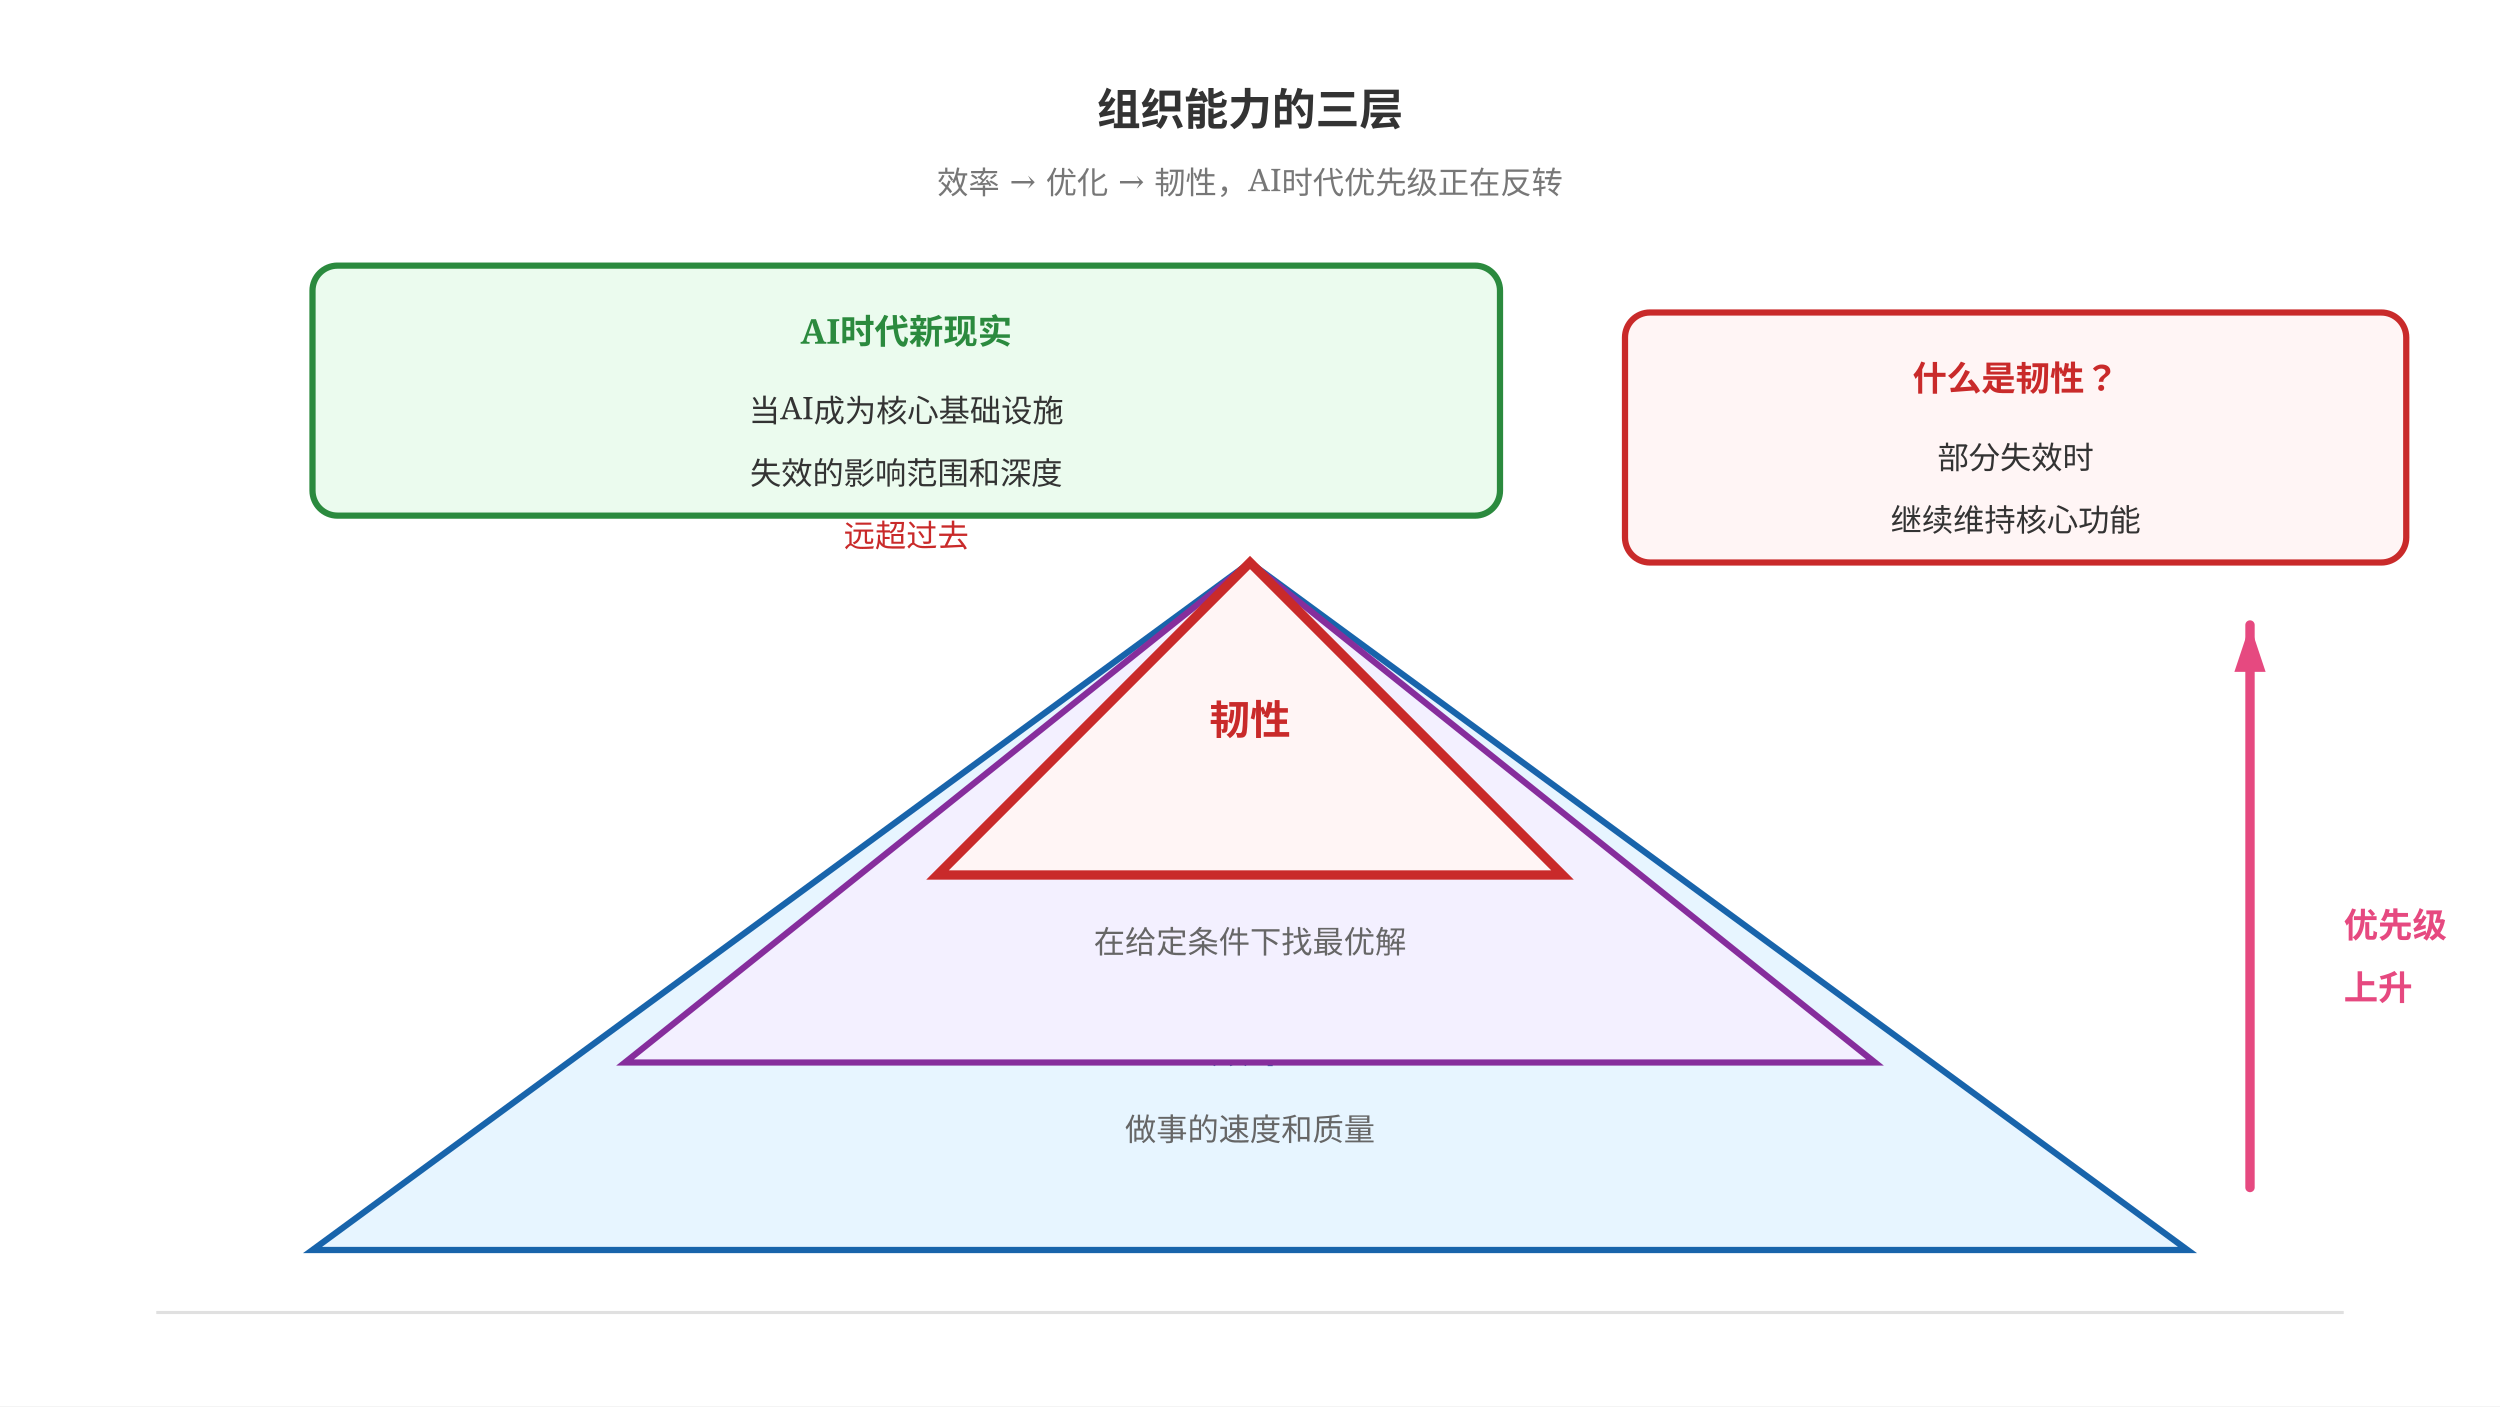
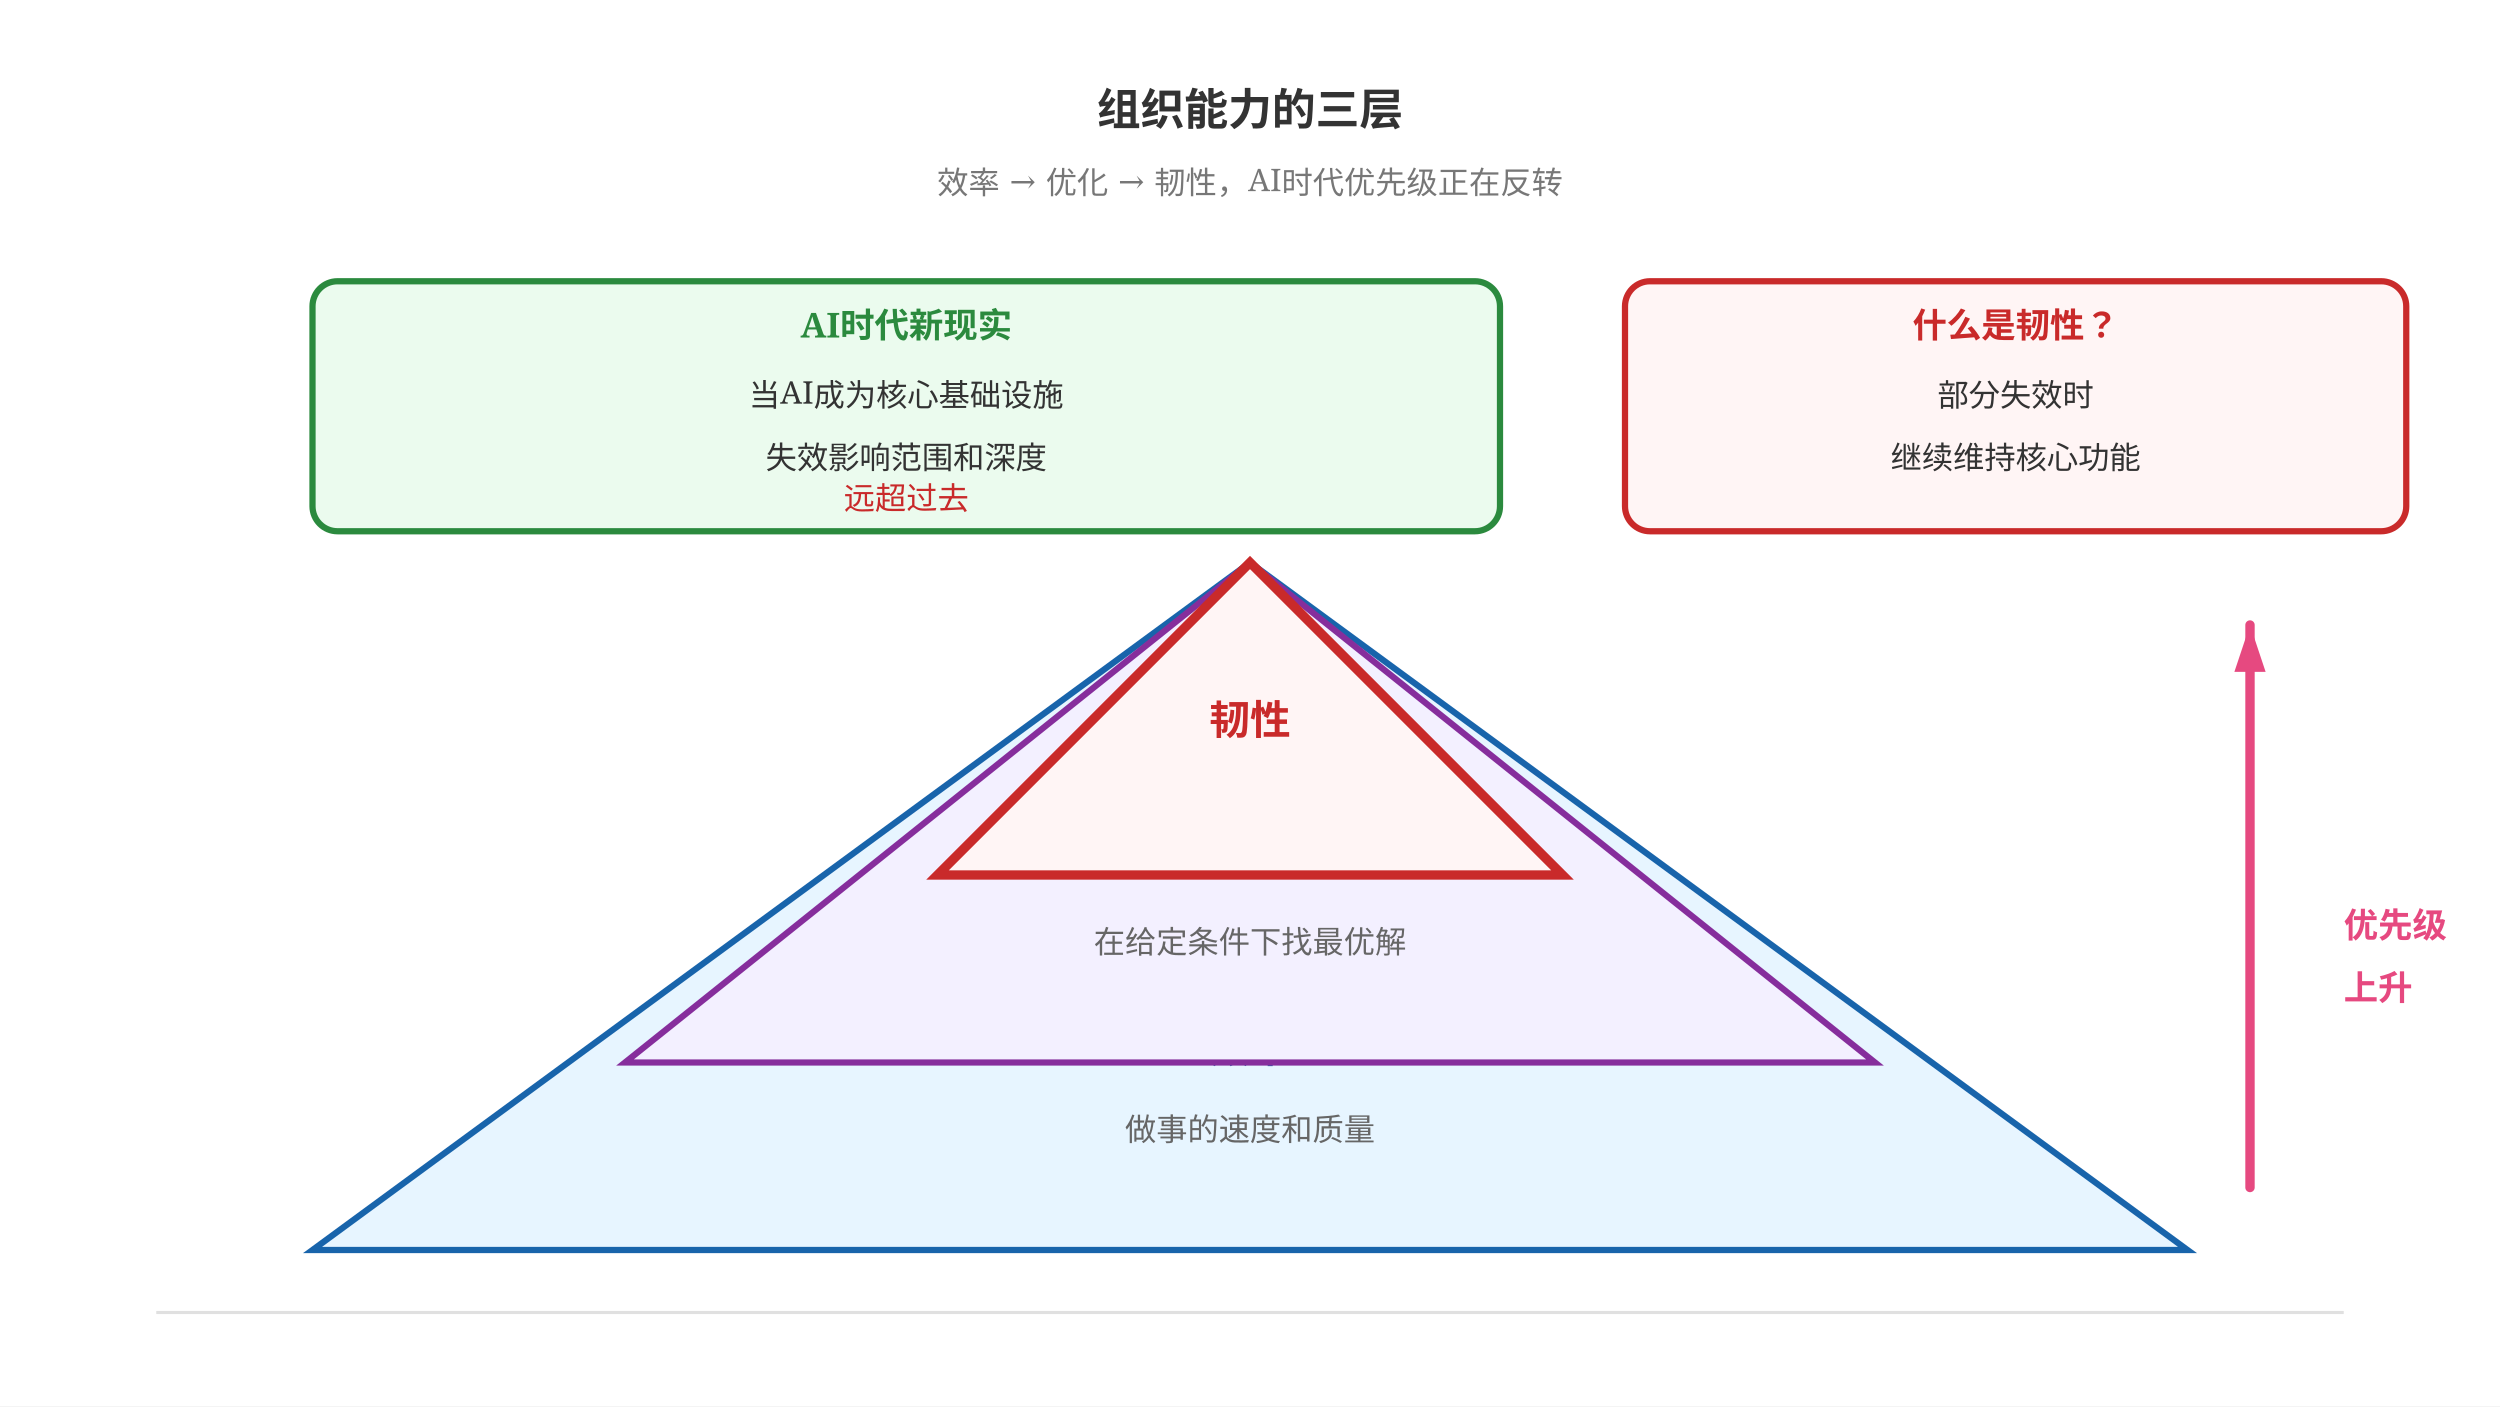
<svg xmlns="http://www.w3.org/2000/svg" viewBox="0 0 800 450" style="font-family: 'Songti SC', serif; background: #fefefe;">
  <rect width="800" height="450" fill="white" />
  <text x="400" y="40" text-anchor="middle" font-size="14" font-weight="bold" fill="#333">组织能力的三层</text>
  <text x="400" y="62" text-anchor="middle" font-size="10" fill="#777">效率 → 优化 → 韧性，AI时代优先级正在反转</text>
  <path d="M100 400 L400 180 L700 400 Z" fill="#e7f5ff" stroke="#1864ab" stroke-width="2" />
  <text x="400" y="340" text-anchor="middle" font-size="13" font-weight="bold" fill="#1864ab">效率</text>
  <text x="400" y="365" text-anchor="middle" font-size="10" fill="#666">做事的速度和质量</text>
  <path d="M200 340 L400 180 L600 340 Z" fill="#f3f0ff" stroke="#862e9c" stroke-width="2" />
  <text x="400" y="280" text-anchor="middle" font-size="13" font-weight="bold" fill="#862e9c">优化</text>
  <text x="400" y="305" text-anchor="middle" font-size="10" fill="#666">在给定条件下找最优解</text>
  <path d="M300 280 L400 180 L500 280 Z" fill="#fff5f5" stroke="#c92a2a" stroke-width="3" />
  <text x="400" y="235" text-anchor="middle" font-size="13" font-weight="bold" fill="#c92a2a">韧性</text>
-   <rect x="520" y="100" width="250" height="80" rx="8" fill="#fff5f5" stroke="#c92a2a" stroke-width="2" />
-   <text x="645" y="125" text-anchor="middle" font-size="11" font-weight="bold" fill="#c92a2a">什么是韧性？</text>
-   <text x="645" y="150" text-anchor="middle" font-size="10" fill="#333">部分失效时</text>
-   <text x="645" y="170" text-anchor="middle" font-size="10" fill="#333">继续维持核心功能</text>
+   <rect x="520" y="90" width="250" height="80" rx="8" fill="#fff5f5" stroke="#c92a2a" stroke-width="2" />
+   <text x="645" y="108" text-anchor="middle" font-size="11" font-weight="bold" fill="#c92a2a">什么是韧性？</text>
+   <text x="645" y="130" text-anchor="middle" font-size="10" fill="#333">部分失效时</text>
+   <text x="645" y="150" text-anchor="middle" font-size="10" fill="#333">继续维持核心功能</text>
  <line x1="50" y1="420" x2="750" y2="420" stroke="#e0e0e0" stroke-width="1" />
-   <rect x="100" y="85" width="380" height="80" rx="8" fill="#ebfbee" stroke="#2b8a3e" stroke-width="2" />
-   <text x="290" y="110" text-anchor="middle" font-size="11" font-weight="bold" fill="#2b8a3e">AI时代新现实</text>
-   <text x="290" y="135" text-anchor="middle" font-size="10" fill="#333">当AI成为核心基础设施</text>
-   <text x="290" y="155" text-anchor="middle" font-size="10" fill="#333">失效的影响范围和深度</text>
-   <text x="290" y="175" text-anchor="middle" font-size="10" fill="#c92a2a">远超过去</text>
+   <rect x="100" y="90" width="380" height="80" rx="8" fill="#ebfbee" stroke="#2b8a3e" stroke-width="2" />
+   <text x="290" y="108" text-anchor="middle" font-size="11" font-weight="bold" fill="#2b8a3e">AI时代新现实</text>
+   <text x="290" y="130" text-anchor="middle" font-size="10" fill="#333">当AI成为核心基础设施</text>
+   <text x="290" y="150" text-anchor="middle" font-size="10" fill="#333">失效影响范围和深度</text>
+   <text x="290" y="163" text-anchor="middle" font-size="10" fill="#c92a2a">远超过去</text>
  <path d="M720 380 L720 200" fill="none" stroke="#e64980" stroke-width="3" stroke-linecap="round" />
  <polygon points="720,200 715,215 725,215" fill="#e64980" />
  <text x="750" y="300" font-size="11" font-weight="bold" fill="#e64980">优先级</text>
  <text x="750" y="320" font-size="11" font-weight="bold" fill="#e64980">上升</text>
</svg>
